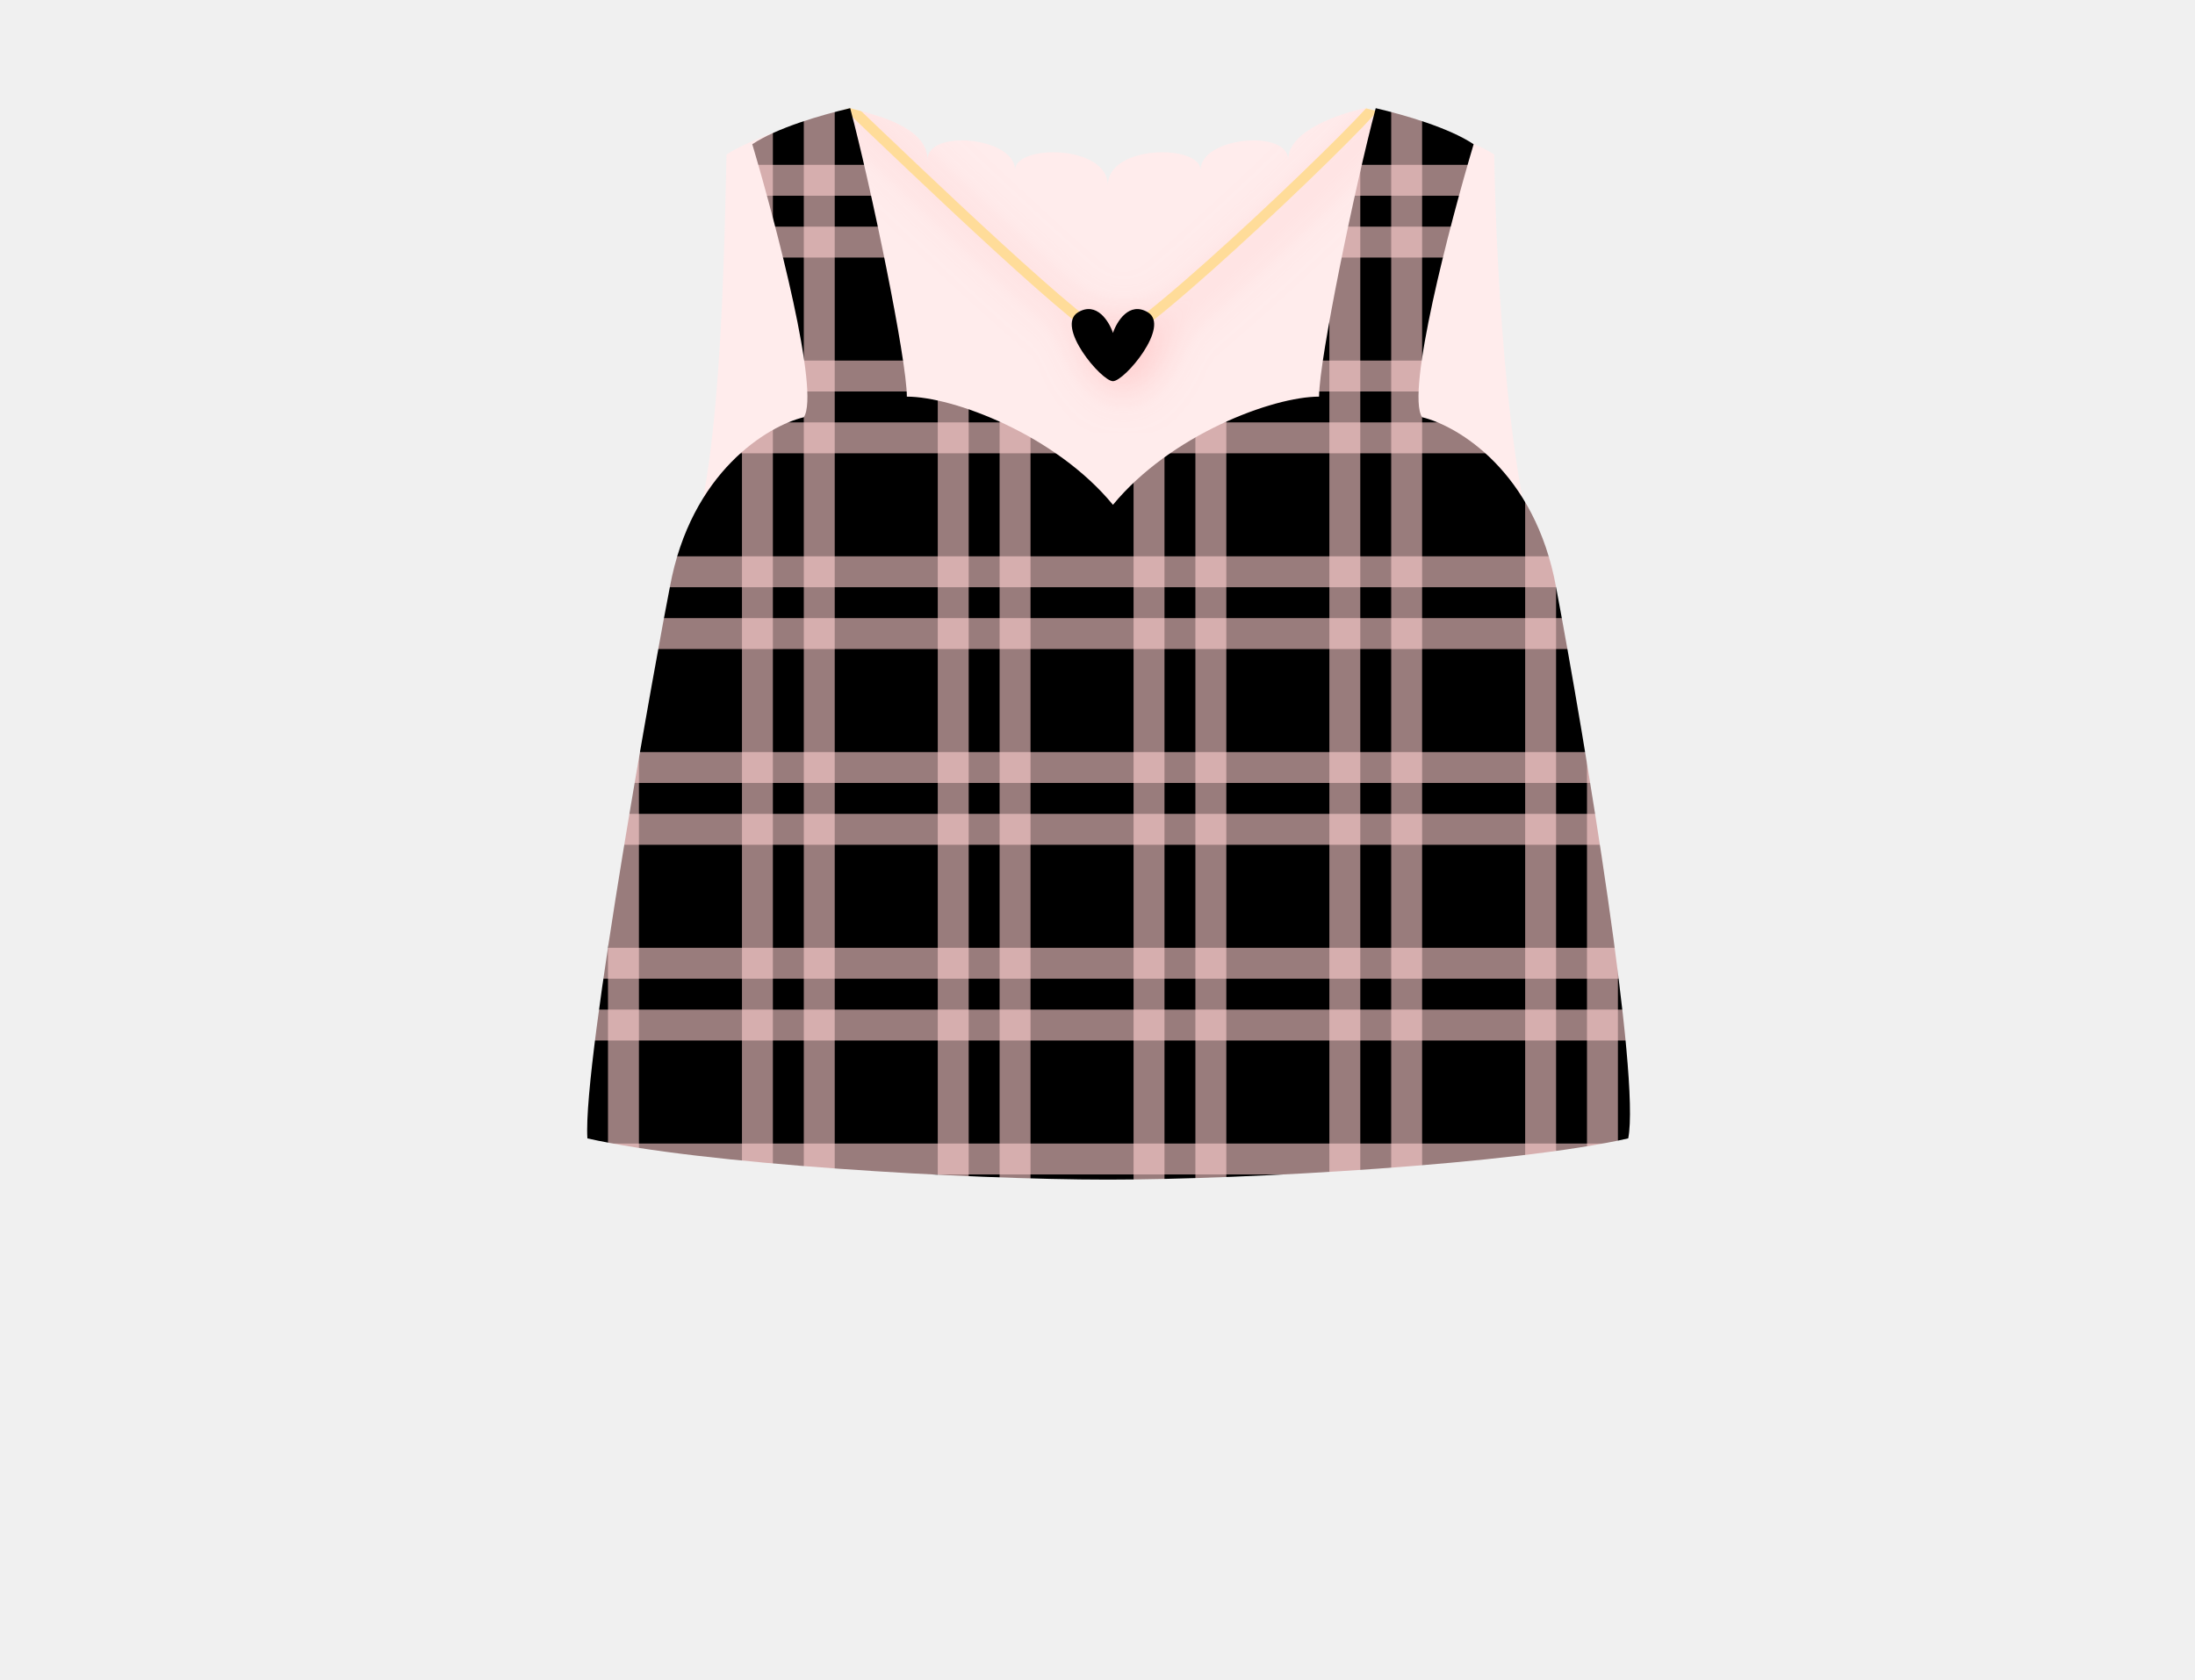
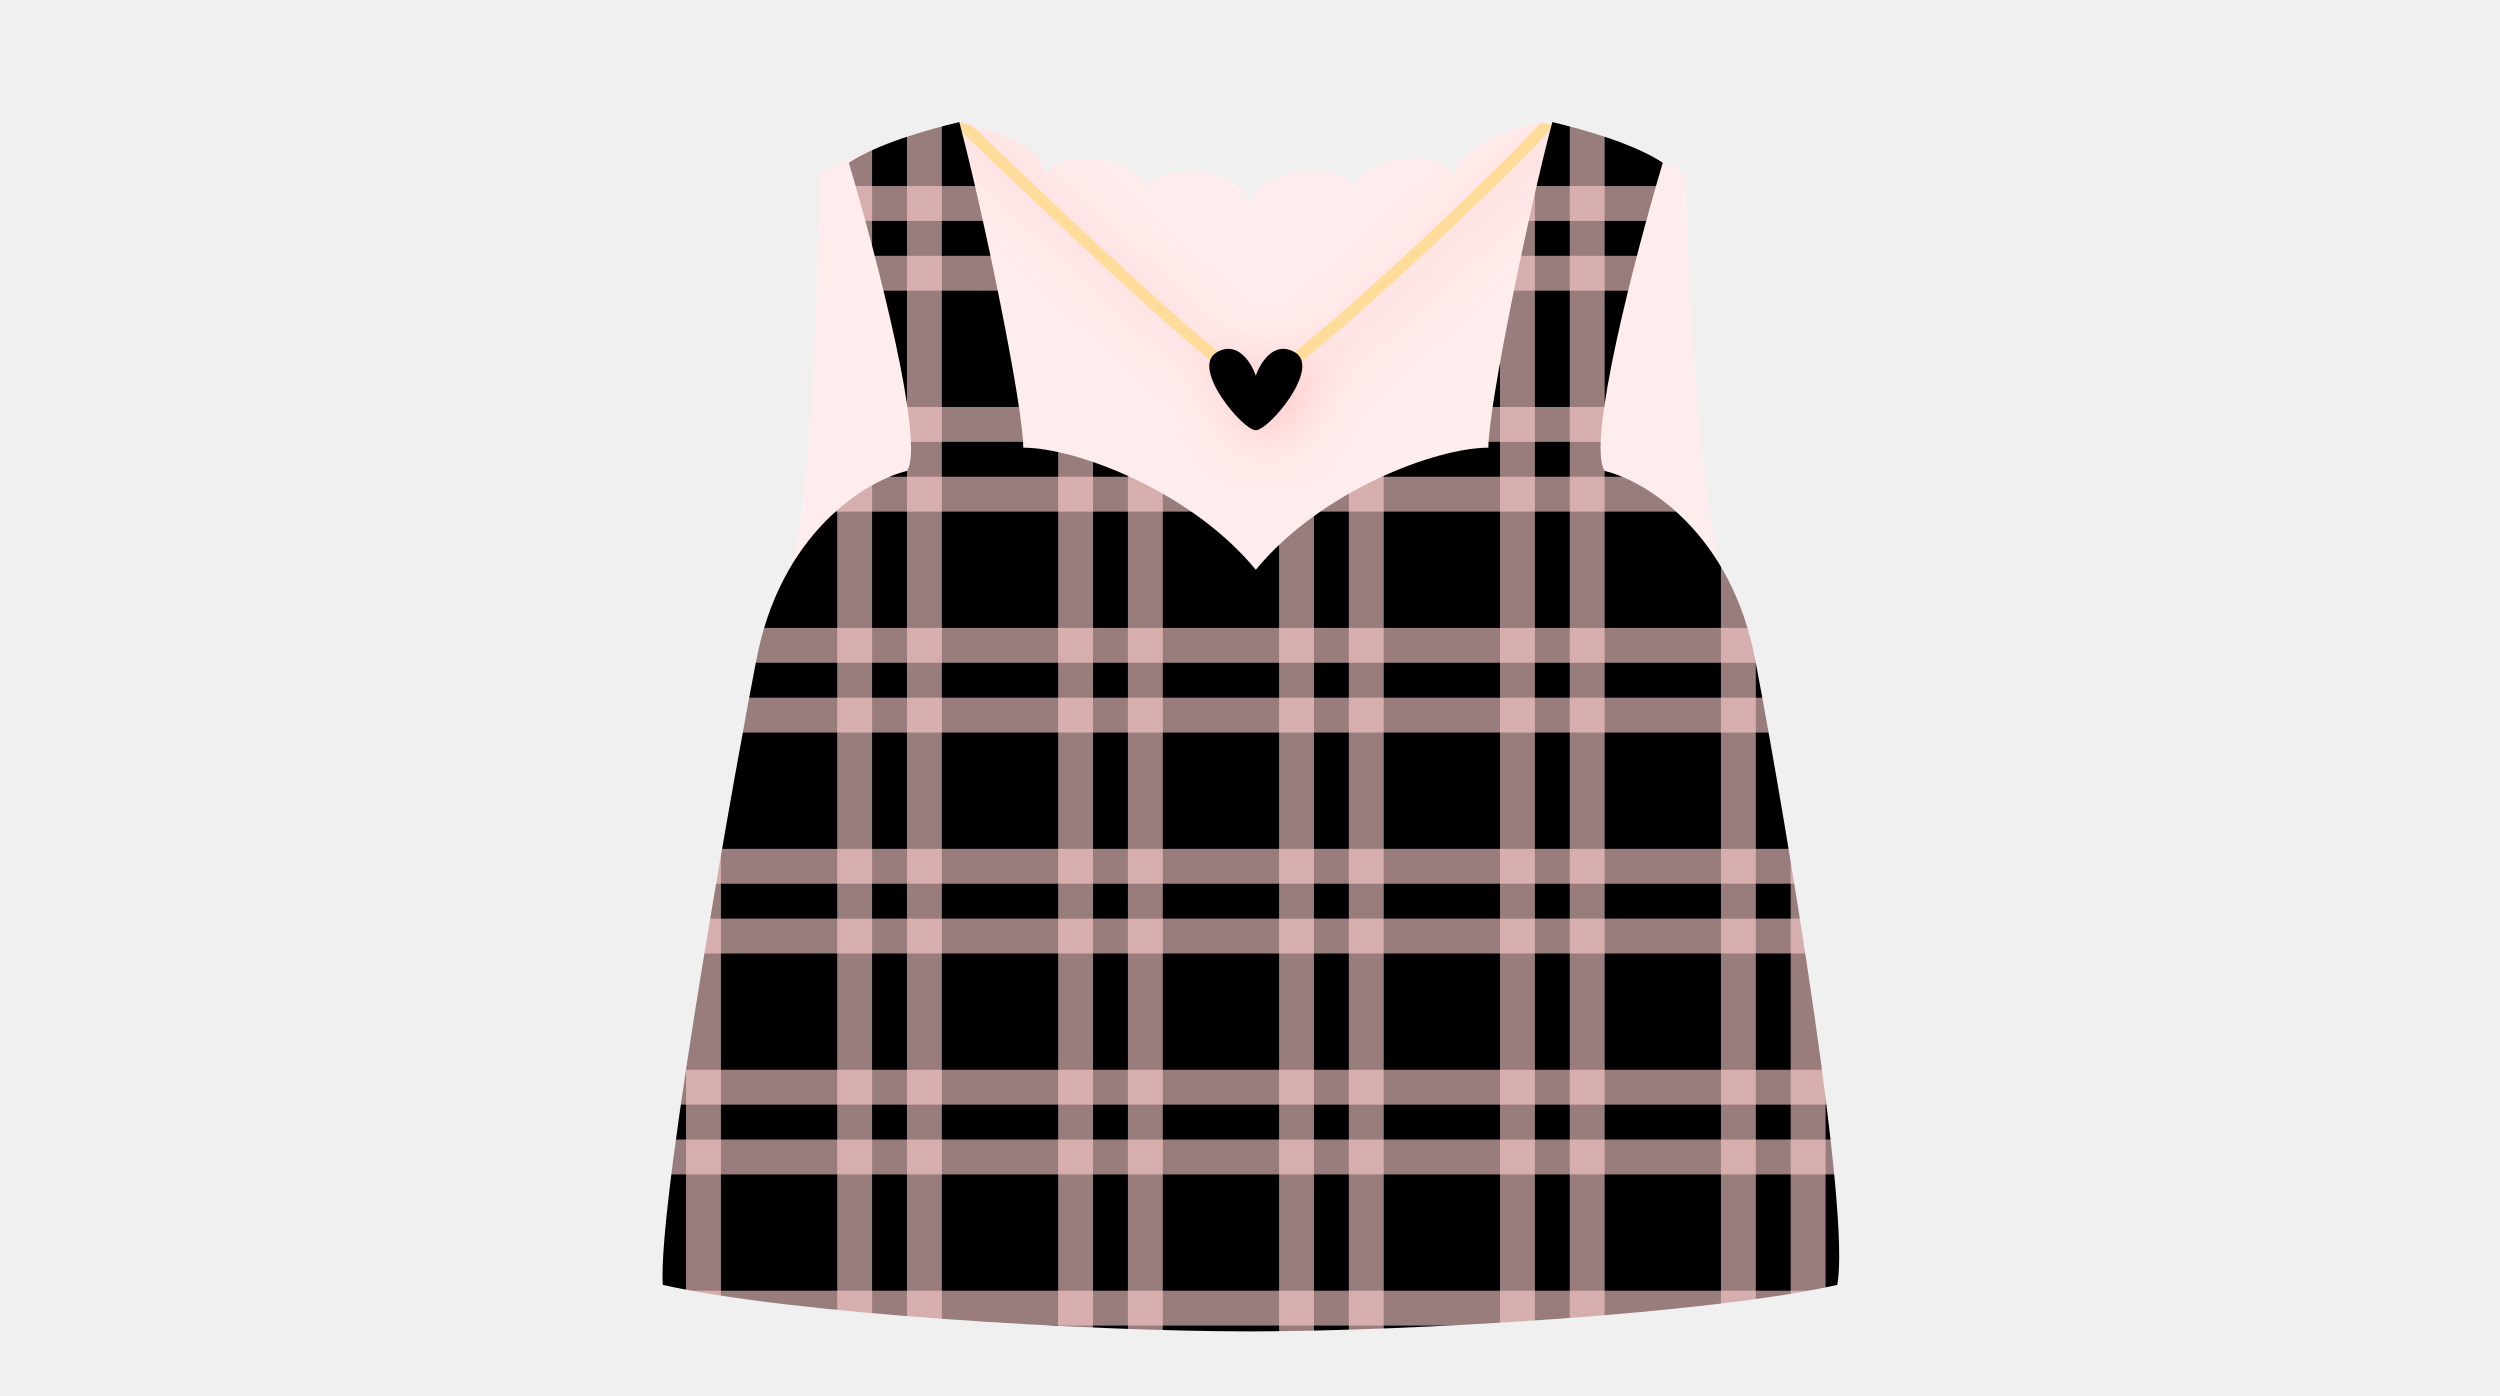
- <svg xmlns="http://www.w3.org/2000/svg" width="213" height="163" viewBox="0 0 213 163" fill="none">
+ <svg xmlns="http://www.w3.org/2000/svg" width="215" height="120" viewBox="0 0 215 120" fill="none">
  <g clip-path="url(#clip0_79_479)">
    <mask id="mask0_79_479" style="mask-type:alpha" maskUnits="userSpaceOnUse" x="56" y="10" width="103" height="105">
      <path d="M107.5 114.5C93.9 114.5 68 113 57 110.5C56.505 103.077 64 62 65 57C69.846 52.163 70.205 27.469 70.5 15C72.9 13.4 79.667 11.167 82.5 10.5C85 11.167 90 12.3 90 15.5C90 12.5 98.5 13.3 98.5 16.5C98.5 14 107.5 14 107.5 18C107.5 14 116.5 14 116.5 16.5C116.5 13.3 125 12.5 125 15.5C125 12.7 130 11 132.5 10.5C135.333 11.167 142.6 13.4 145 15C145.167 26.5 146.5 51 150.5 57C153.333 72 159.2 104.5 158 110.5C147 113 121.1 114.5 107.5 114.5Z" fill="#FFFCEA" />
    </mask>
    <g mask="url(#mask0_79_479)">
      <rect x="66" y="8" width="83" height="50" fill="#FFECEC" />
      <g filter="url(#filter0_d_79_479)">
        <path d="M81.5 9.5C89.167 16.833 106 33 108 33C110.5 33 134 10.5 134 9.5" stroke="#FFDC99" />
        <path d="M111.378 30.309C109.576 29.239 108.375 31.201 108 32.317C107.625 31.201 106.424 29.239 104.622 30.309C102.37 31.648 106.874 37 108 37C109.126 37 113.63 31.648 111.378 30.309Z" fill="black" />
      </g>
    </g>
    <mask id="mask1_79_479" style="mask-type:alpha" maskUnits="userSpaceOnUse" x="56" y="10" width="103" height="105">
      <path d="M107.5 114.5C93.9 114.5 68 113 57 110.5C56.505 103.077 64 62 65 57C67.041 45.8 74.517 41.333 78 40.5C79.6 38.1 75.333 21.833 73 14C75.4 12.4 79.667 11.167 82.5 10.5C84.5 18 88 34.9 88 38.5C92.5 38.5 102.4 42.2 108 49C113.6 42.2 123.5 38.5 128 38.5C128 34.9 131.5 18 133.5 10.5C136.333 11.167 140.6 12.4 143 14C140.667 21.833 136.4 38.1 138 40.5C141.483 41.333 148.959 45.8 151 57C153.833 72 159.2 104.5 158 110.5C147 113 121.1 114.5 107.5 114.5Z" fill="black" />
    </mask>
    <g mask="url(#mask1_79_479)">
      <rect width="213" height="163" fill="black" />
      <rect x="91" y="38" width="3" height="80" fill="#FFCFCF" fill-opacity="0.6" />
      <rect x="72" y="9" width="3" height="109" fill="#FFCFCF" fill-opacity="0.6" />
      <rect x="110" y="42" width="3" height="76" fill="#FFCFCF" fill-opacity="0.6" />
      <rect x="129" y="7" width="3" height="109" fill="#FFCFCF" fill-opacity="0.6" />
      <rect x="148" y="43" width="3" height="74" fill="#FFCFCF" fill-opacity="0.6" />
      <rect x="97" y="39" width="3" height="81" fill="#FFCFCF" fill-opacity="0.6" />
      <rect x="78" y="6" width="3" height="109" fill="#FFCFCF" fill-opacity="0.6" />
      <rect x="59" y="11" width="3" height="109" fill="#FFCFCF" fill-opacity="0.6" />
      <rect x="168" y="54" width="3" height="109" transform="rotate(90 168 54)" fill="#FFCFCF" fill-opacity="0.6" />
      <rect x="168" y="111" width="3" height="109" transform="rotate(90 168 111)" fill="#FFCFCF" fill-opacity="0.6" />
      <rect x="168" y="35" width="3" height="109" transform="rotate(90 168 35)" fill="#FFCFCF" fill-opacity="0.6" />
      <rect x="162" y="92" width="3" height="109" transform="rotate(90 162 92)" fill="#FFCFCF" fill-opacity="0.6" />
      <rect x="168" y="16" width="3" height="109" transform="rotate(90 168 16)" fill="#FFCFCF" fill-opacity="0.6" />
      <rect x="168" y="73" width="3" height="109" transform="rotate(90 168 73)" fill="#FFCFCF" fill-opacity="0.6" />
      <rect x="166" y="60" width="3" height="109" transform="rotate(90 166 60)" fill="#FFCFCF" fill-opacity="0.6" />
      <rect x="166" y="41" width="3" height="109" transform="rotate(90 166 41)" fill="#FFCFCF" fill-opacity="0.6" />
      <rect x="162" y="98" width="3" height="109" transform="rotate(90 162 98)" fill="#FFCFCF" fill-opacity="0.6" />
      <rect x="166" y="22" width="3" height="109" transform="rotate(90 166 22)" fill="#FFCFCF" fill-opacity="0.6" />
      <rect x="166" y="79" width="3" height="109" transform="rotate(90 166 79)" fill="#FFCFCF" fill-opacity="0.6" />
      <rect x="116" y="39" width="3" height="81" fill="#FFCFCF" fill-opacity="0.6" />
      <rect x="135" y="9" width="3" height="109" fill="#FFCFCF" fill-opacity="0.6" />
      <rect x="154" y="44" width="3" height="74" fill="#FFCFCF" fill-opacity="0.6" />
    </g>
  </g>
  <defs>
    <filter id="filter0_d_79_479" x="78.154" y="6.139" width="61.346" height="35.861" filterUnits="userSpaceOnUse" color-interpolation-filters="sRGB">
      <feFlood flood-opacity="0" result="BackgroundImageFix" />
      <feColorMatrix in="SourceAlpha" type="matrix" values="0 0 0 0 0 0 0 0 0 0 0 0 0 0 0 0 0 0 127 0" result="hardAlpha" />
      <feOffset dx="1" dy="1" />
      <feGaussianBlur stdDeviation="2" />
      <feColorMatrix type="matrix" values="0 0 0 0 1 0 0 0 0 0.655 0 0 0 0 0.655 0 0 0 0.5 0" />
      <feBlend mode="normal" in2="BackgroundImageFix" result="effect1_dropShadow_79_479" />
      <feBlend mode="normal" in="SourceGraphic" in2="effect1_dropShadow_79_479" result="shape" />
    </filter>
    <clipPath id="clip0_79_479">
      <rect width="213" height="163" fill="white" />
    </clipPath>
  </defs>
</svg>
